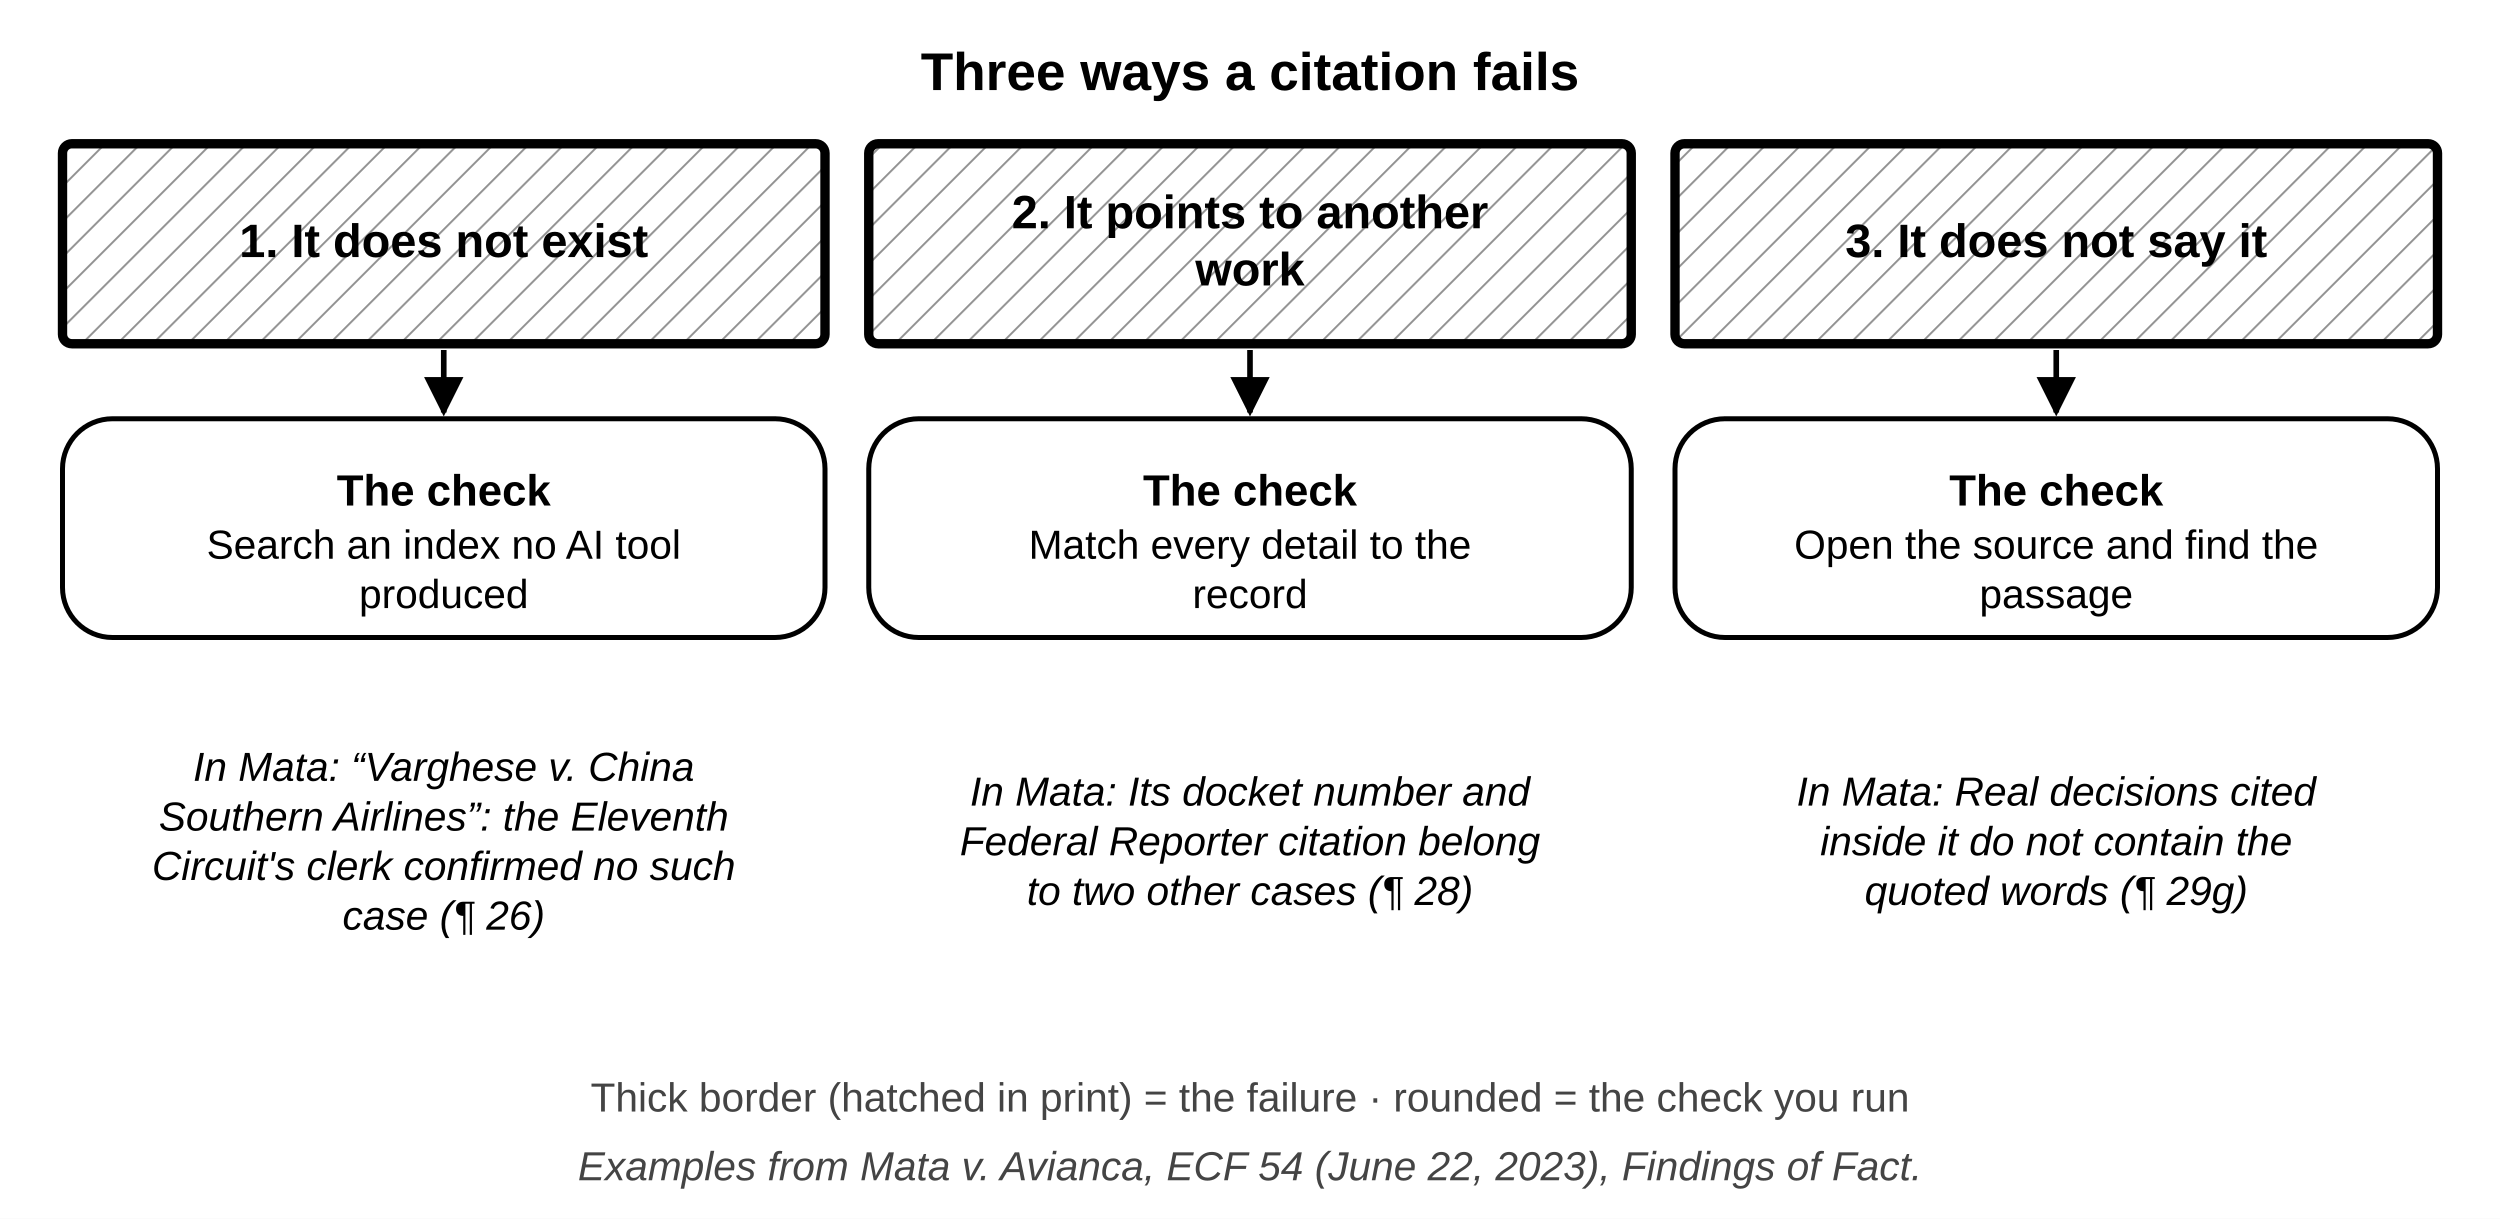
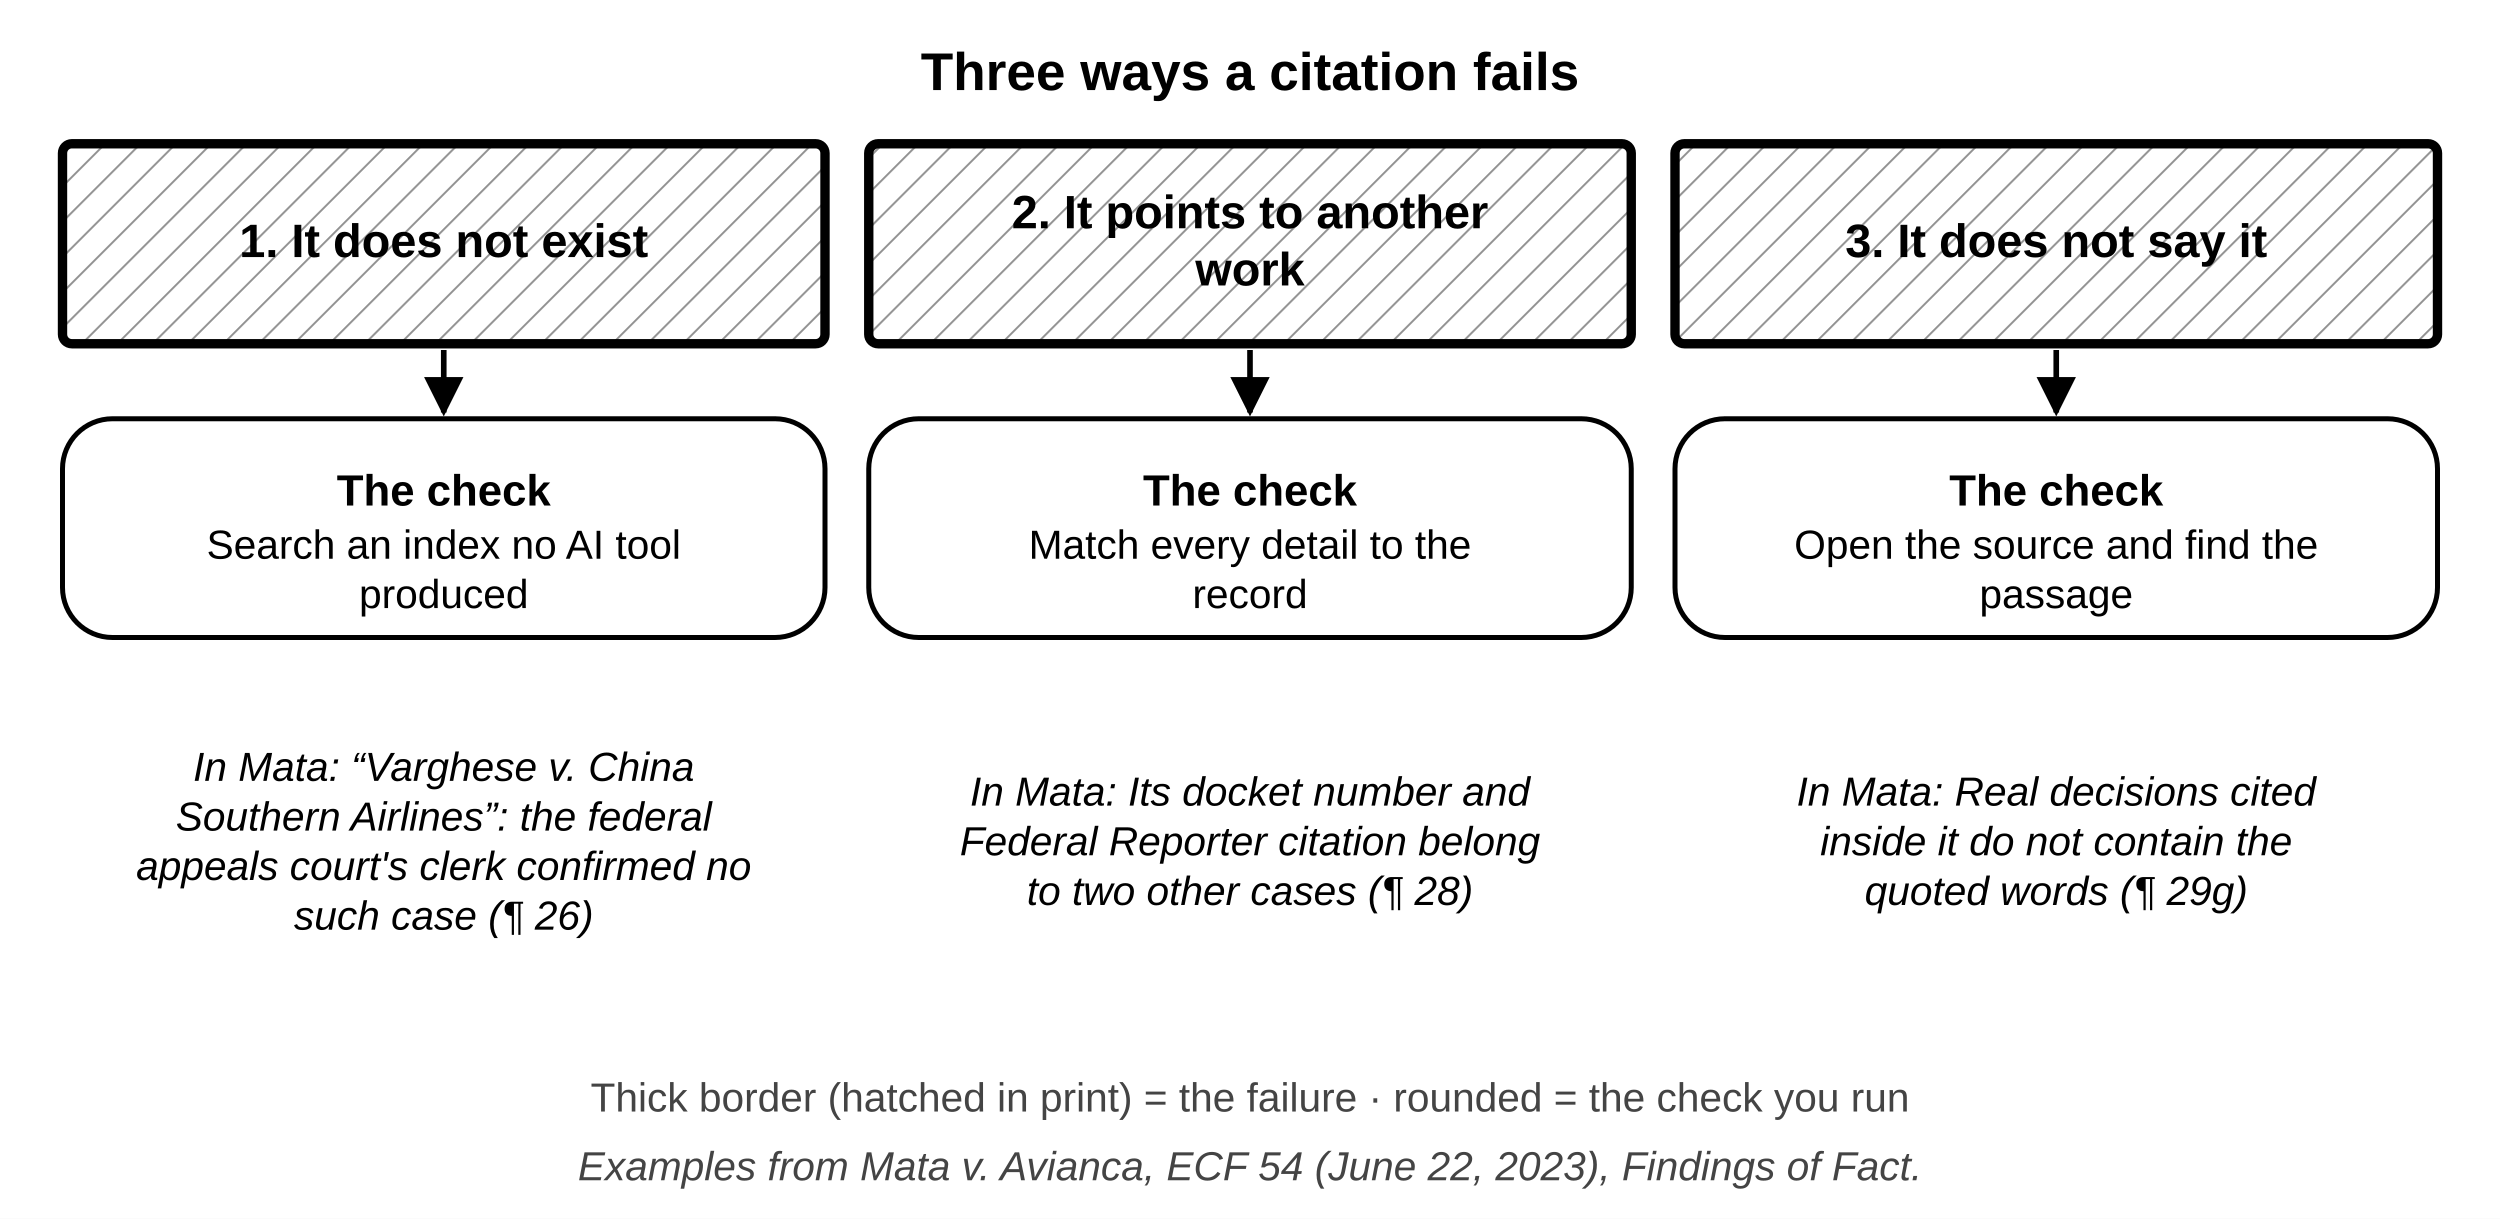
<svg xmlns="http://www.w3.org/2000/svg" viewBox="0 0 800 390" width="800" height="390" role="img" font-family="'Source Sans 3', 'Source Sans Pro', 'Helvetica Neue', Arial, sans-serif">
  <defs>
    <marker id="arrow-gray" viewBox="0 0 10 10" refX="9" refY="5" markerWidth="7" markerHeight="7" orient="auto-start-reverse">
      <path d="M0,0 L10,5 L0,10 z" fill="#000000" />
    </marker>
    <pattern id="hatch" patternUnits="userSpaceOnUse" width="8" height="8" patternTransform="rotate(45)">
      <rect width="8" height="8" fill="#FFFFFF" />
      <line x1="0" y1="0" x2="0" y2="8" stroke="#9A9A9A" stroke-width="1.3" />
    </pattern>
    <pattern id="dots" patternUnits="userSpaceOnUse" width="7" height="7">
      <rect width="7" height="7" fill="#FFFFFF" />
      <circle cx="3.5" cy="3.5" r="1.2" fill="#000" />
    </pattern>
  </defs>
  <rect width="800" height="390" fill="#FFFFFF" />
  <text x="400.0" y="24.0" font-size="17" font-weight="700" text-anchor="middle" dominant-baseline="middle" fill="#000000" style="">Three ways a citation fails</text>
  <rect x="20" y="46" width="244" height="64" rx="3" fill="url(#hatch)" stroke="#000000" stroke-width="3" />
  <text x="142.0" y="78.0" font-size="15" font-weight="600" text-anchor="middle" dominant-baseline="middle" fill="#000000" style="">1. It does not exist</text>
  <path d="M142.0,112.0 L142.0,132.0" fill="none" stroke="#000000" stroke-width="1.8" marker-end="url(#arrow-gray)" />
  <rect x="20" y="134" width="244" height="70" rx="16" fill="#FFFFFF" stroke="#000000" stroke-width="1.6" />
  <text x="142.0" y="157.8" font-size="14" font-weight="600" text-anchor="middle" dominant-baseline="middle" fill="#000000" style="">The check</text>
  <text x="142.0" y="175.1" font-size="13" font-weight="normal" text-anchor="middle" dominant-baseline="middle" fill="#000000" style="">Search an index no AI tool</text>
  <text x="142.0" y="190.9" font-size="13" font-weight="normal" text-anchor="middle" dominant-baseline="middle" fill="#000000" style="">produced</text>
  <text x="142.0" y="246.2" font-size="13" font-weight="normal" text-anchor="middle" dominant-baseline="middle" fill="#000000" style="font-style:italic;">In Mata: “Varghese v. China</text>
-   <text x="142.0" y="262.1" font-size="13" font-weight="normal" text-anchor="middle" dominant-baseline="middle" fill="#000000" style="font-style:italic;">Southern Airlines”: the Eleventh</text>
-   <text x="142.0" y="277.9" font-size="13" font-weight="normal" text-anchor="middle" dominant-baseline="middle" fill="#000000" style="font-style:italic;">Circuit's clerk confirmed no such</text>
-   <text x="142.0" y="293.8" font-size="13" font-weight="normal" text-anchor="middle" dominant-baseline="middle" fill="#000000" style="font-style:italic;">case (¶ 26)</text>
+   <text x="142.0" y="262.1" font-size="13" font-weight="normal" text-anchor="middle" dominant-baseline="middle" fill="#000000" style="font-style:italic;">Southern Airlines”: the federal</text>
+   <text x="142.0" y="277.9" font-size="13" font-weight="normal" text-anchor="middle" dominant-baseline="middle" fill="#000000" style="font-style:italic;">appeals court's clerk confirmed no</text>
+   <text x="142.0" y="293.8" font-size="13" font-weight="normal" text-anchor="middle" dominant-baseline="middle" fill="#000000" style="font-style:italic;">such case (¶ 26)</text>
  <rect x="278" y="46" width="244" height="64" rx="3" fill="url(#hatch)" stroke="#000000" stroke-width="3" />
  <text x="400.0" y="68.8" font-size="15" font-weight="600" text-anchor="middle" dominant-baseline="middle" fill="#000000" style="">2. It points to another</text>
  <text x="400.0" y="87.1" font-size="15" font-weight="600" text-anchor="middle" dominant-baseline="middle" fill="#000000" style="">work</text>
  <path d="M400.0,112.0 L400.0,132.0" fill="none" stroke="#000000" stroke-width="1.8" marker-end="url(#arrow-gray)" />
  <rect x="278" y="134" width="244" height="70" rx="16" fill="#FFFFFF" stroke="#000000" stroke-width="1.6" />
  <text x="400.0" y="157.8" font-size="14" font-weight="600" text-anchor="middle" dominant-baseline="middle" fill="#000000" style="">The check</text>
  <text x="400.0" y="175.1" font-size="13" font-weight="normal" text-anchor="middle" dominant-baseline="middle" fill="#000000" style="">Match every detail to the</text>
  <text x="400.0" y="190.9" font-size="13" font-weight="normal" text-anchor="middle" dominant-baseline="middle" fill="#000000" style="">record</text>
  <text x="400.0" y="254.1" font-size="13" font-weight="normal" text-anchor="middle" dominant-baseline="middle" fill="#000000" style="font-style:italic;">In Mata: Its docket number and</text>
  <text x="400.0" y="270.0" font-size="13" font-weight="normal" text-anchor="middle" dominant-baseline="middle" fill="#000000" style="font-style:italic;">Federal Reporter citation belong</text>
  <text x="400.0" y="285.9" font-size="13" font-weight="normal" text-anchor="middle" dominant-baseline="middle" fill="#000000" style="font-style:italic;">to two other cases (¶ 28)</text>
  <rect x="536" y="46" width="244" height="64" rx="3" fill="url(#hatch)" stroke="#000000" stroke-width="3" />
  <text x="658.0" y="78.0" font-size="15" font-weight="600" text-anchor="middle" dominant-baseline="middle" fill="#000000" style="">3. It does not say it</text>
  <path d="M658.0,112.0 L658.0,132.0" fill="none" stroke="#000000" stroke-width="1.8" marker-end="url(#arrow-gray)" />
  <rect x="536" y="134" width="244" height="70" rx="16" fill="#FFFFFF" stroke="#000000" stroke-width="1.6" />
  <text x="658.0" y="157.8" font-size="14" font-weight="600" text-anchor="middle" dominant-baseline="middle" fill="#000000" style="">The check</text>
  <text x="658.0" y="175.1" font-size="13" font-weight="normal" text-anchor="middle" dominant-baseline="middle" fill="#000000" style="">Open the source and find the</text>
  <text x="658.0" y="190.9" font-size="13" font-weight="normal" text-anchor="middle" dominant-baseline="middle" fill="#000000" style="">passage</text>
  <text x="658.0" y="254.1" font-size="13" font-weight="normal" text-anchor="middle" dominant-baseline="middle" fill="#000000" style="font-style:italic;">In Mata: Real decisions cited</text>
  <text x="658.0" y="270.0" font-size="13" font-weight="normal" text-anchor="middle" dominant-baseline="middle" fill="#000000" style="font-style:italic;">inside it do not contain the</text>
  <text x="658.0" y="285.9" font-size="13" font-weight="normal" text-anchor="middle" dominant-baseline="middle" fill="#000000" style="font-style:italic;">quoted words (¶ 29g)</text>
  <text x="400.0" y="352.0" font-size="13" font-weight="normal" text-anchor="middle" dominant-baseline="middle" fill="#444444" style="">Thick border (hatched in print) = the failure · rounded = the check you run</text>
  <text x="400.0" y="374.0" font-size="13" font-weight="normal" text-anchor="middle" dominant-baseline="middle" fill="#444444" style="font-style:italic;">Examples from Mata v. Avianca, ECF 54 (June 22, 2023), Findings of Fact.</text>
</svg>
